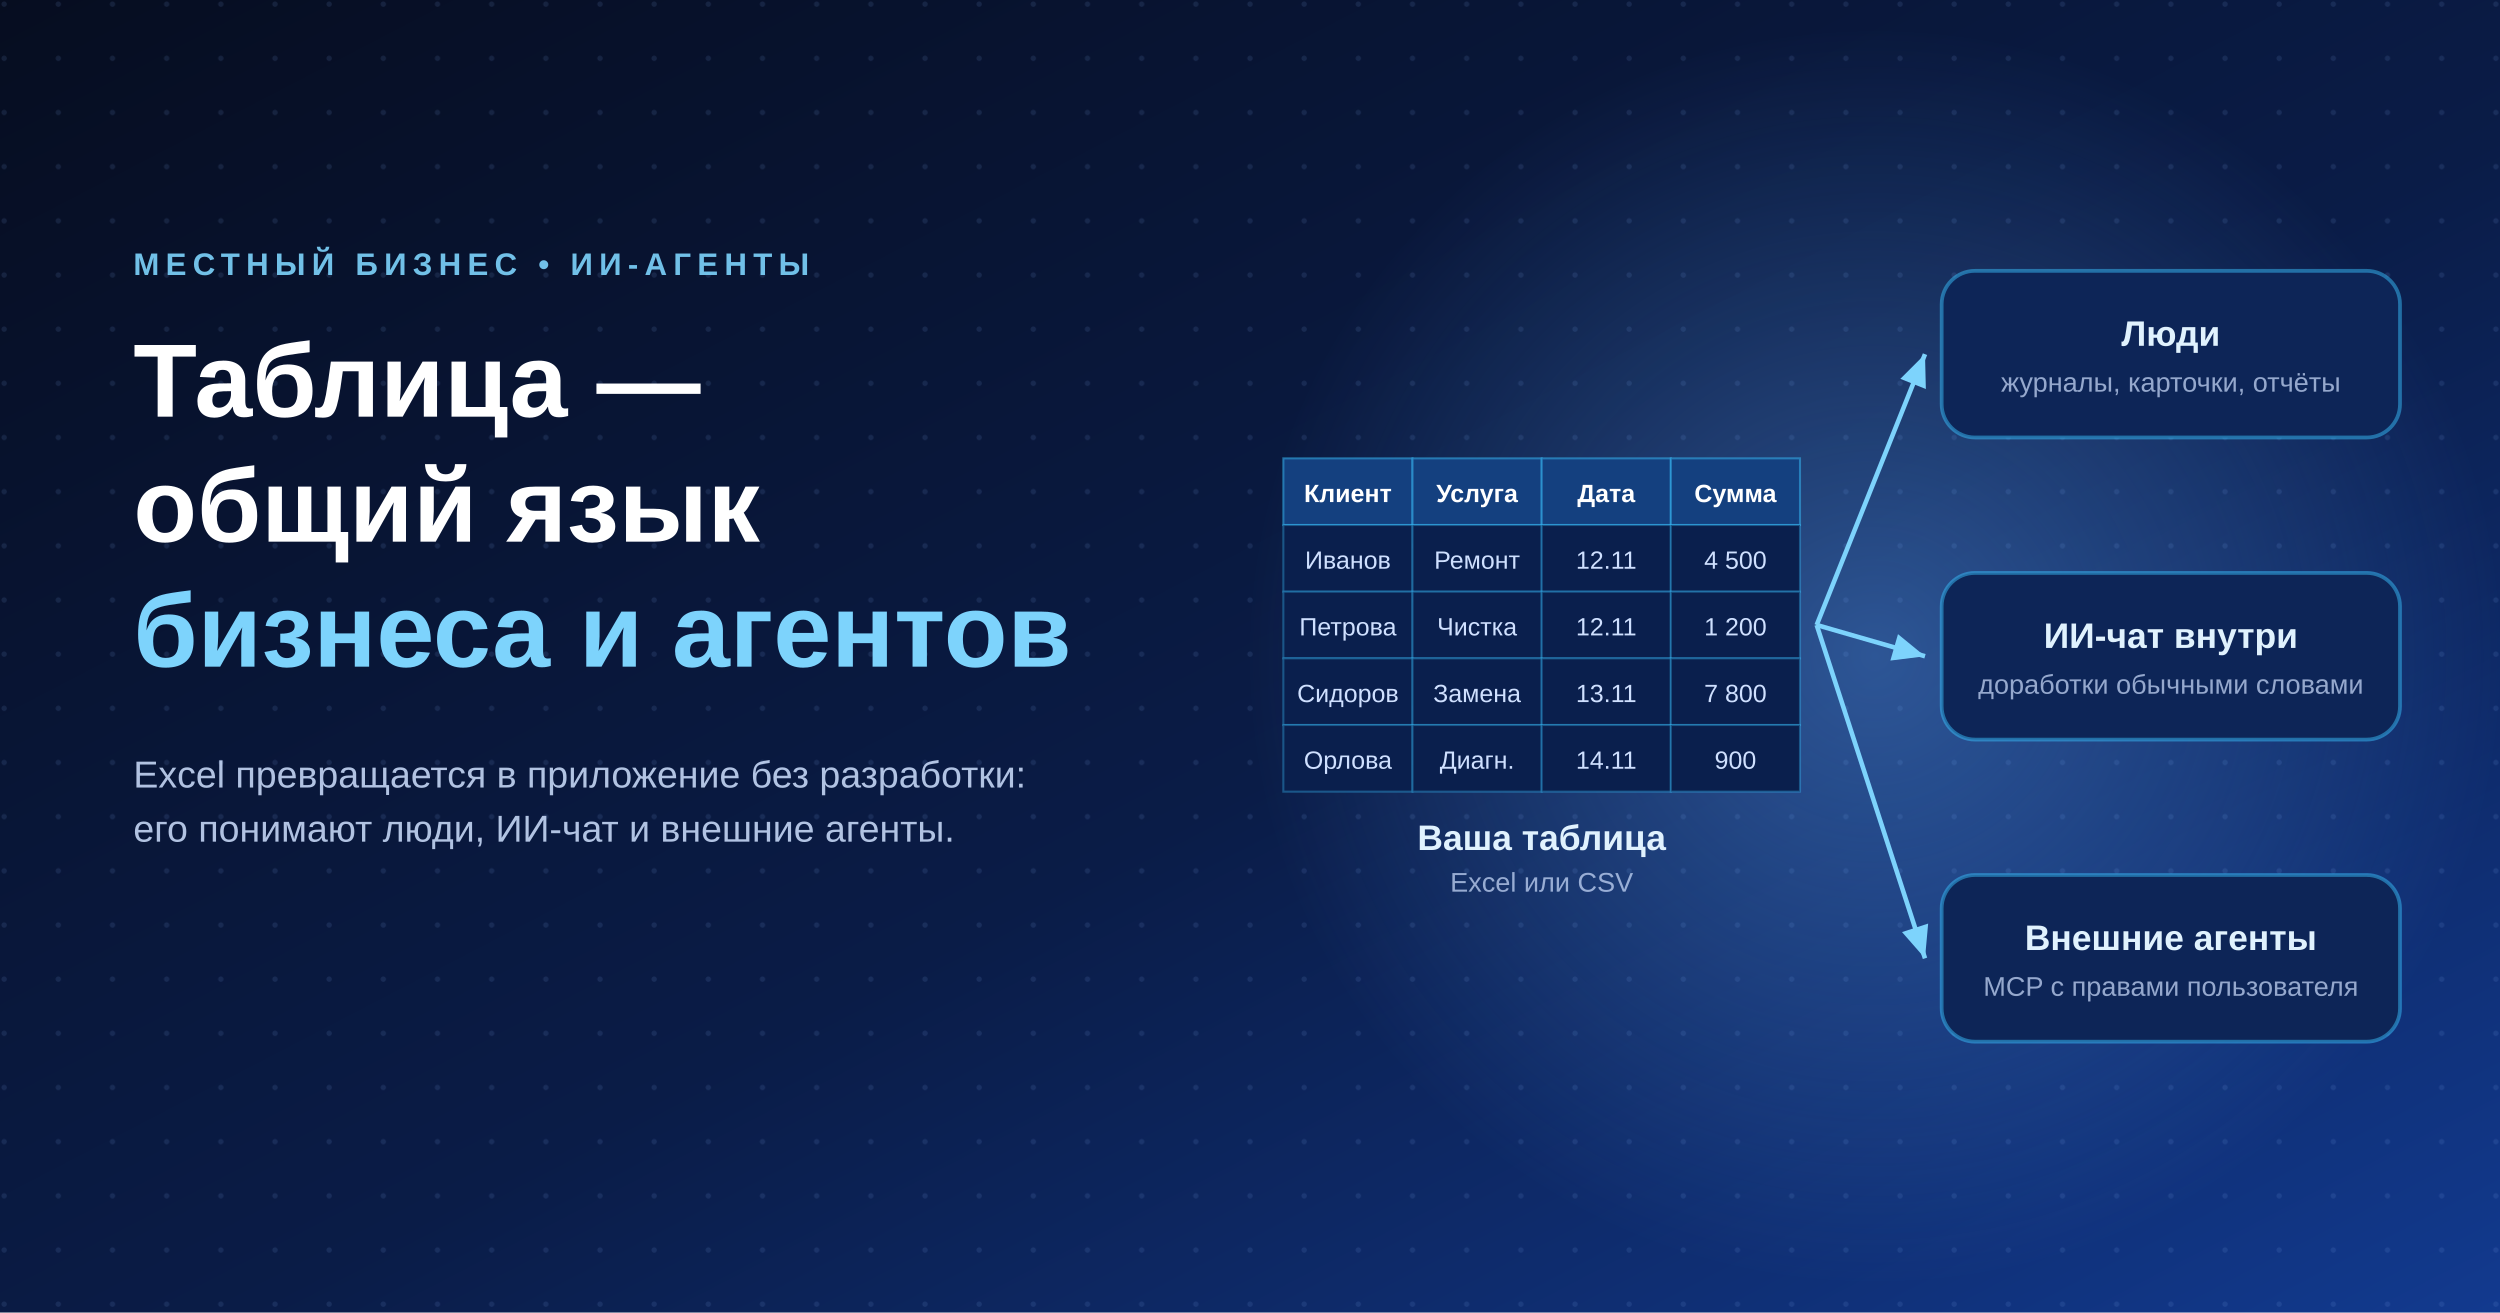
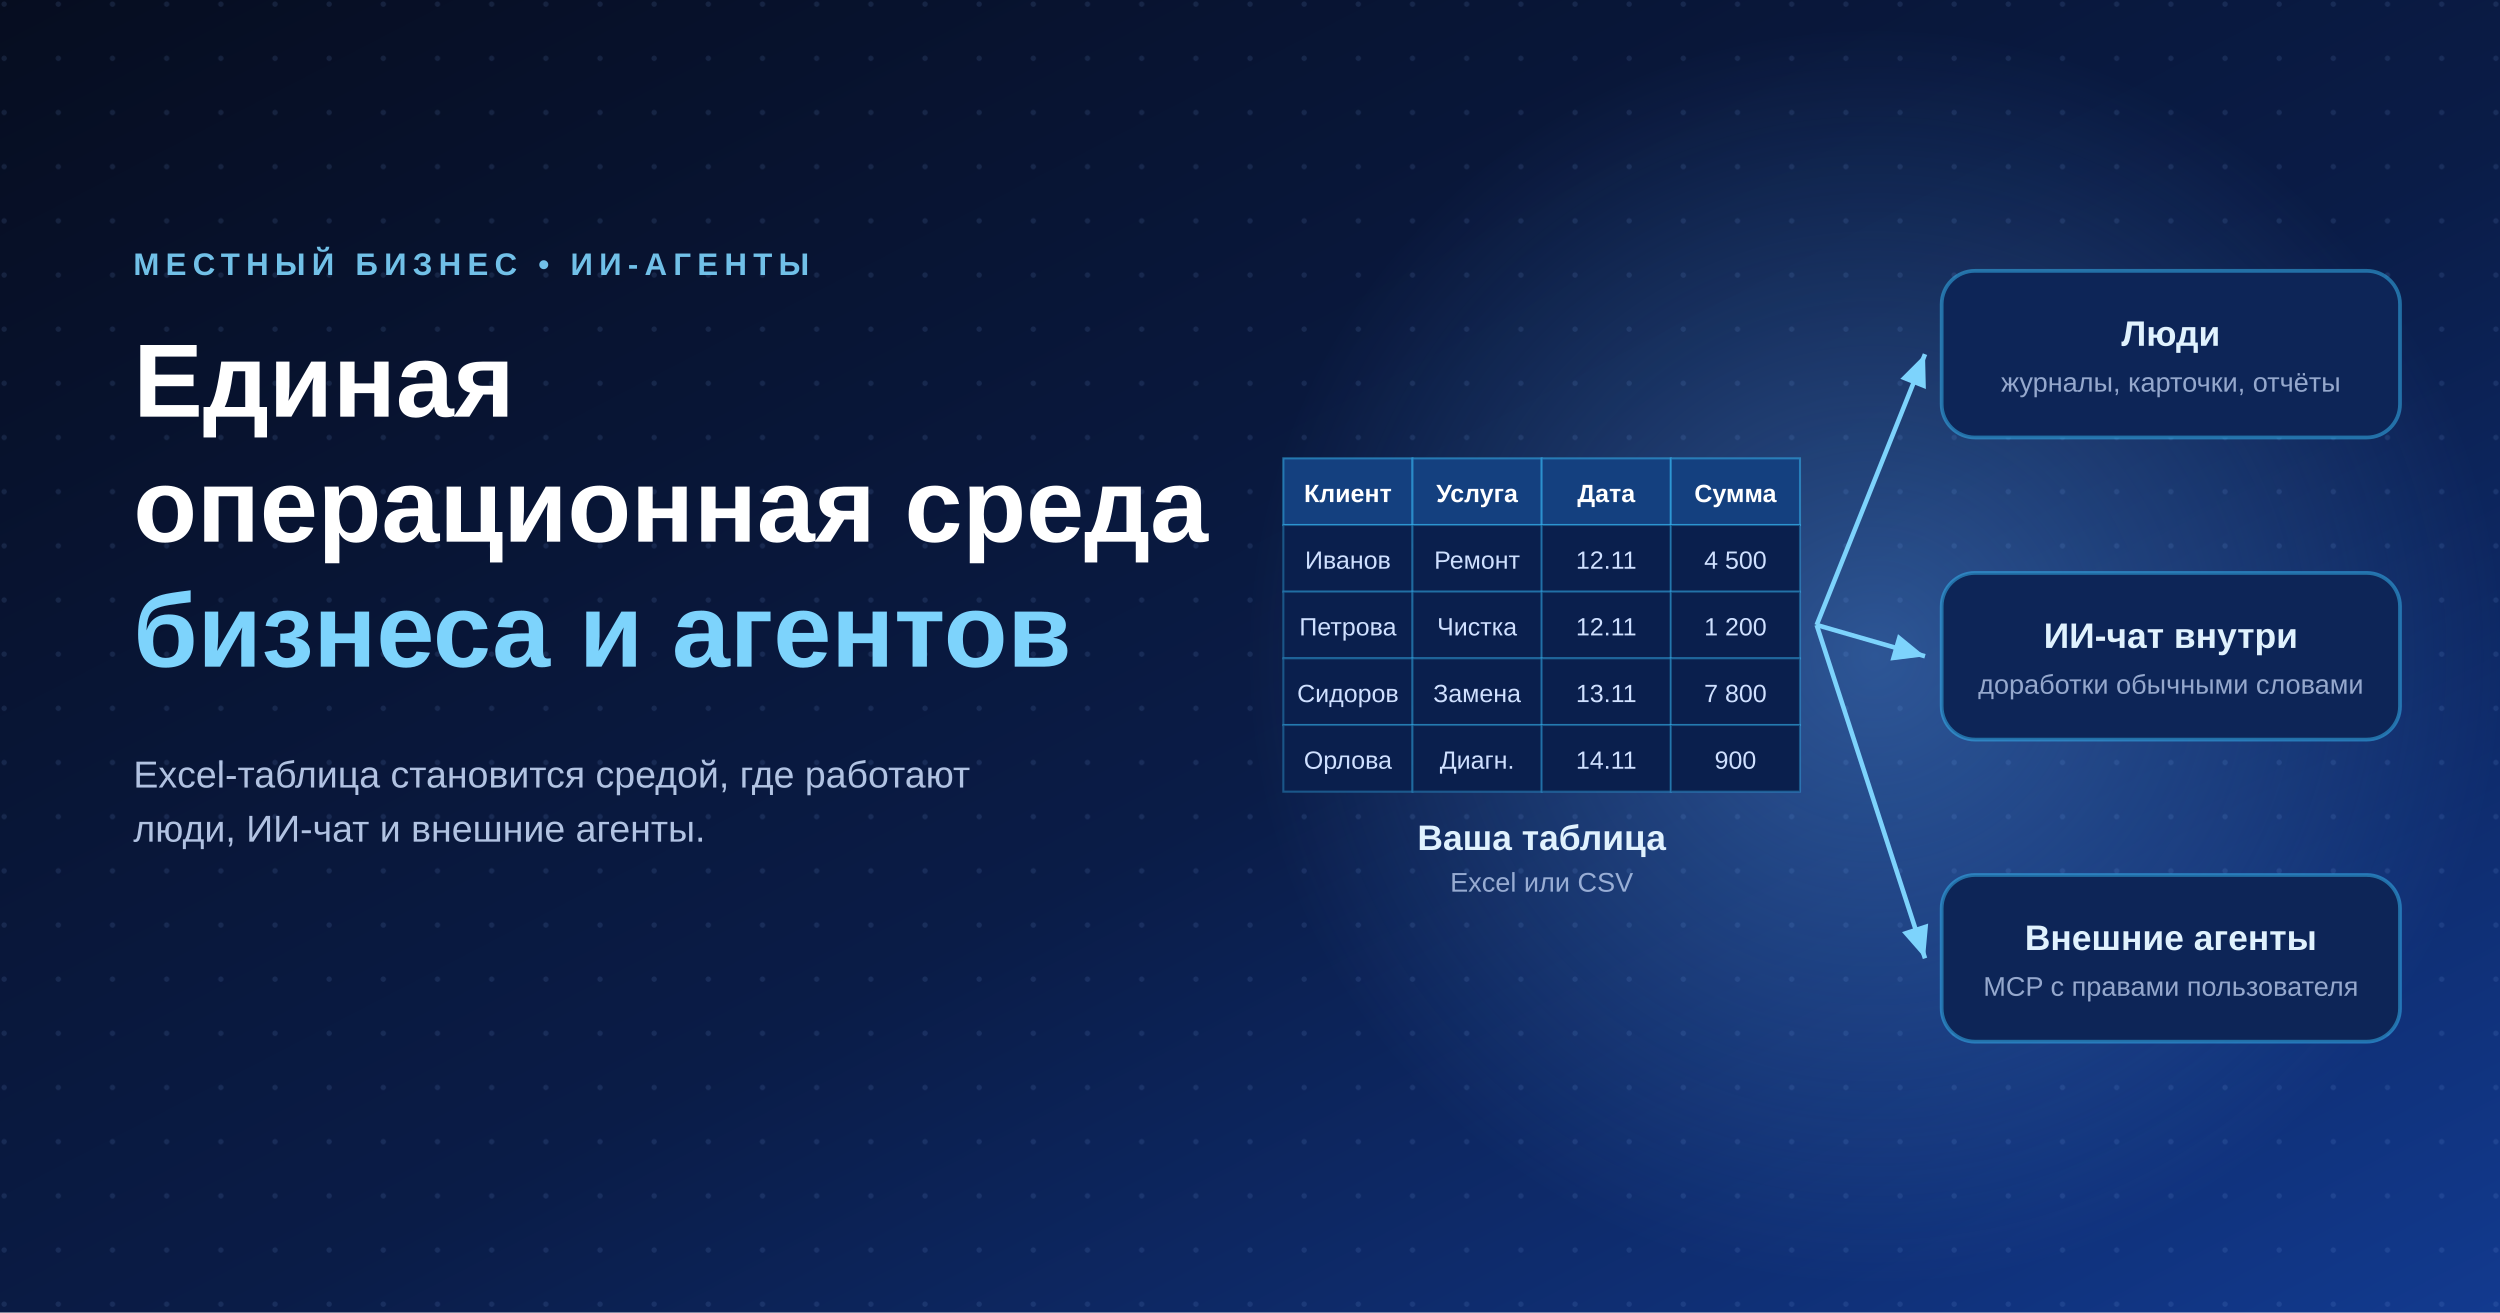
<svg xmlns="http://www.w3.org/2000/svg" width="1200" height="630" viewBox="0 0 1200 630" role="img" aria-labelledby="t d">
  <defs>
    <linearGradient id="bg" x1="0" y1="0" x2="1" y2="1">
      <stop offset="0" stop-color="#060d20" />
      <stop offset="0.55" stop-color="#0a1c47" />
      <stop offset="1" stop-color="#123a8f" />
    </linearGradient>
    <radialGradient id="glow" cx="0.5" cy="0.5" r="0.5">
      <stop offset="0" stop-color="#60a5fa" stop-opacity="0.40" />
      <stop offset="1" stop-color="#60a5fa" stop-opacity="0" />
    </radialGradient>
    <pattern id="dots" width="26" height="26" patternUnits="userSpaceOnUse">
      <circle cx="2" cy="2" r="1.3" fill="#8ab4f8" fill-opacity="0.12" />
    </pattern>
    <marker id="arr" markerWidth="9" markerHeight="9" refX="7" refY="3" orient="auto">
      <path d="M0,0 L7,3 L0,6 Z" fill="#7dd3fc" />
    </marker>
    <style>
  .node{fill:#0d2557;stroke:#38bdf8;stroke-opacity:0.5;stroke-width:1.8}
  .ttl{fill:#ffffff;font:700 50px Arial,sans-serif}
  .ttl2{fill:#7dd3fc;font:700 50px Arial,sans-serif}
  .sub{fill:#cfe0ff;fill-opacity:0.85;font:400 18px Arial,sans-serif}
  .lbl{fill:#e0f2fe;font:700 17px Arial,sans-serif}
  .lbl2{fill:#cfe0ff;fill-opacity:0.7;font:400 13px Arial,sans-serif}
  .cell{fill:#0a1f4d;stroke:#38bdf8;stroke-opacity:0.35;stroke-width:1}
  .head{fill:#14407f;stroke:#38bdf8;stroke-opacity:0.5;stroke-width:1}
  .ct{fill:#cfe0ff;font:400 12px Arial,sans-serif}
  .ch{fill:#ffffff;font:700 12px Arial,sans-serif}
 </style>
  </defs>
  <rect width="1200" height="630" fill="url(#bg)" />
  <rect width="1200" height="630" fill="url(#dots)" />
  <circle cx="900" cy="315" r="300" fill="url(#glow)" />
  <text x="64" y="132" font-family="Arial" font-size="15" font-weight="700" letter-spacing="3" fill="#7dd3fc" fill-opacity="0.9">МЕСТНЫЙ БИЗНЕС • ИИ-АГЕНТЫ</text>
-   <text class="ttl" x="64" y="200">Таблица —</text>
-   <text class="ttl" x="64" y="260">общий язык</text>
+   <text class="ttl" x="64" y="200">Единая</text>
+   <text class="ttl" x="64" y="260">операционная среда</text>
  <text class="ttl2" x="64" y="320">бизнеса и агентов</text>
-   <text class="sub" x="64" y="378">Excel превращается в приложение без разработки:</text>
-   <text class="sub" x="64" y="404">его понимают люди, ИИ-чат и внешние агенты.</text>
+   <text class="sub" x="64" y="378">Excel-таблица становится средой, где работают</text>
+   <text class="sub" x="64" y="404">люди, ИИ-чат и внешние агенты.</text>
  <rect class="head" x="616" y="220" width="62" height="32" />
  <text class="ch" x="647" y="241" text-anchor="middle">Клиент</text>
  <rect class="head" x="678" y="220" width="62" height="32" />
  <text class="ch" x="709" y="241" text-anchor="middle">Услуга</text>
  <rect class="head" x="740" y="220" width="62" height="32" />
  <text class="ch" x="771" y="241" text-anchor="middle">Дата</text>
  <rect class="head" x="802" y="220" width="62" height="32" />
  <text class="ch" x="833" y="241" text-anchor="middle">Сумма</text>
  <rect class="cell" x="616" y="252" width="62" height="32" />
  <text class="ct" x="647" y="273" text-anchor="middle">Иванов</text>
  <rect class="cell" x="678" y="252" width="62" height="32" />
  <text class="ct" x="709" y="273" text-anchor="middle">Ремонт</text>
  <rect class="cell" x="740" y="252" width="62" height="32" />
  <text class="ct" x="771" y="273" text-anchor="middle">12.11</text>
  <rect class="cell" x="802" y="252" width="62" height="32" />
  <text class="ct" x="833" y="273" text-anchor="middle">4 500</text>
  <rect class="cell" x="616" y="284" width="62" height="32" />
  <text class="ct" x="647" y="305" text-anchor="middle">Петрова</text>
  <rect class="cell" x="678" y="284" width="62" height="32" />
  <text class="ct" x="709" y="305" text-anchor="middle">Чистка</text>
  <rect class="cell" x="740" y="284" width="62" height="32" />
  <text class="ct" x="771" y="305" text-anchor="middle">12.11</text>
  <rect class="cell" x="802" y="284" width="62" height="32" />
  <text class="ct" x="833" y="305" text-anchor="middle">1 200</text>
  <rect class="cell" x="616" y="316" width="62" height="32" />
  <text class="ct" x="647" y="337" text-anchor="middle">Сидоров</text>
  <rect class="cell" x="678" y="316" width="62" height="32" />
  <text class="ct" x="709" y="337" text-anchor="middle">Замена</text>
  <rect class="cell" x="740" y="316" width="62" height="32" />
  <text class="ct" x="771" y="337" text-anchor="middle">13.11</text>
  <rect class="cell" x="802" y="316" width="62" height="32" />
  <text class="ct" x="833" y="337" text-anchor="middle">7 800</text>
  <rect class="cell" x="616" y="348" width="62" height="32" />
  <text class="ct" x="647" y="369" text-anchor="middle">Орлова</text>
  <rect class="cell" x="678" y="348" width="62" height="32" />
  <text class="ct" x="709" y="369" text-anchor="middle">Диагн.</text>
  <rect class="cell" x="740" y="348" width="62" height="32" />
  <text class="ct" x="771" y="369" text-anchor="middle">14.11</text>
  <rect class="cell" x="802" y="348" width="62" height="32" />
  <text class="ct" x="833" y="369" text-anchor="middle">900</text>
  <text class="lbl" x="740" y="408" text-anchor="middle">Ваша таблица</text>
  <text class="lbl2" x="740" y="428" text-anchor="middle">Excel или CSV</text>
  <line x1="872" y1="300" x2="924" y2="170" stroke="#7dd3fc" stroke-width="2.2" marker-end="url(#arr)" />
  <rect class="node" x="932" y="130" width="220" height="80" rx="16" />
  <text class="lbl" x="1042" y="166" text-anchor="middle">Люди</text>
  <text class="lbl2" x="1042" y="188" text-anchor="middle">журналы, карточки, отчёты</text>
  <line x1="872" y1="300" x2="924" y2="315" stroke="#7dd3fc" stroke-width="2.2" marker-end="url(#arr)" />
  <rect class="node" x="932" y="275" width="220" height="80" rx="16" />
  <text class="lbl" x="1042" y="311" text-anchor="middle">ИИ-чат внутри</text>
  <text class="lbl2" x="1042" y="333" text-anchor="middle">доработки обычными словами</text>
  <line x1="872" y1="300" x2="924" y2="460" stroke="#7dd3fc" stroke-width="2.2" marker-end="url(#arr)" />
  <rect class="node" x="932" y="420" width="220" height="80" rx="16" />
  <text class="lbl" x="1042" y="456" text-anchor="middle">Внешние агенты</text>
  <text class="lbl2" x="1042" y="478" text-anchor="middle">MCP с правами пользователя</text>
</svg>
